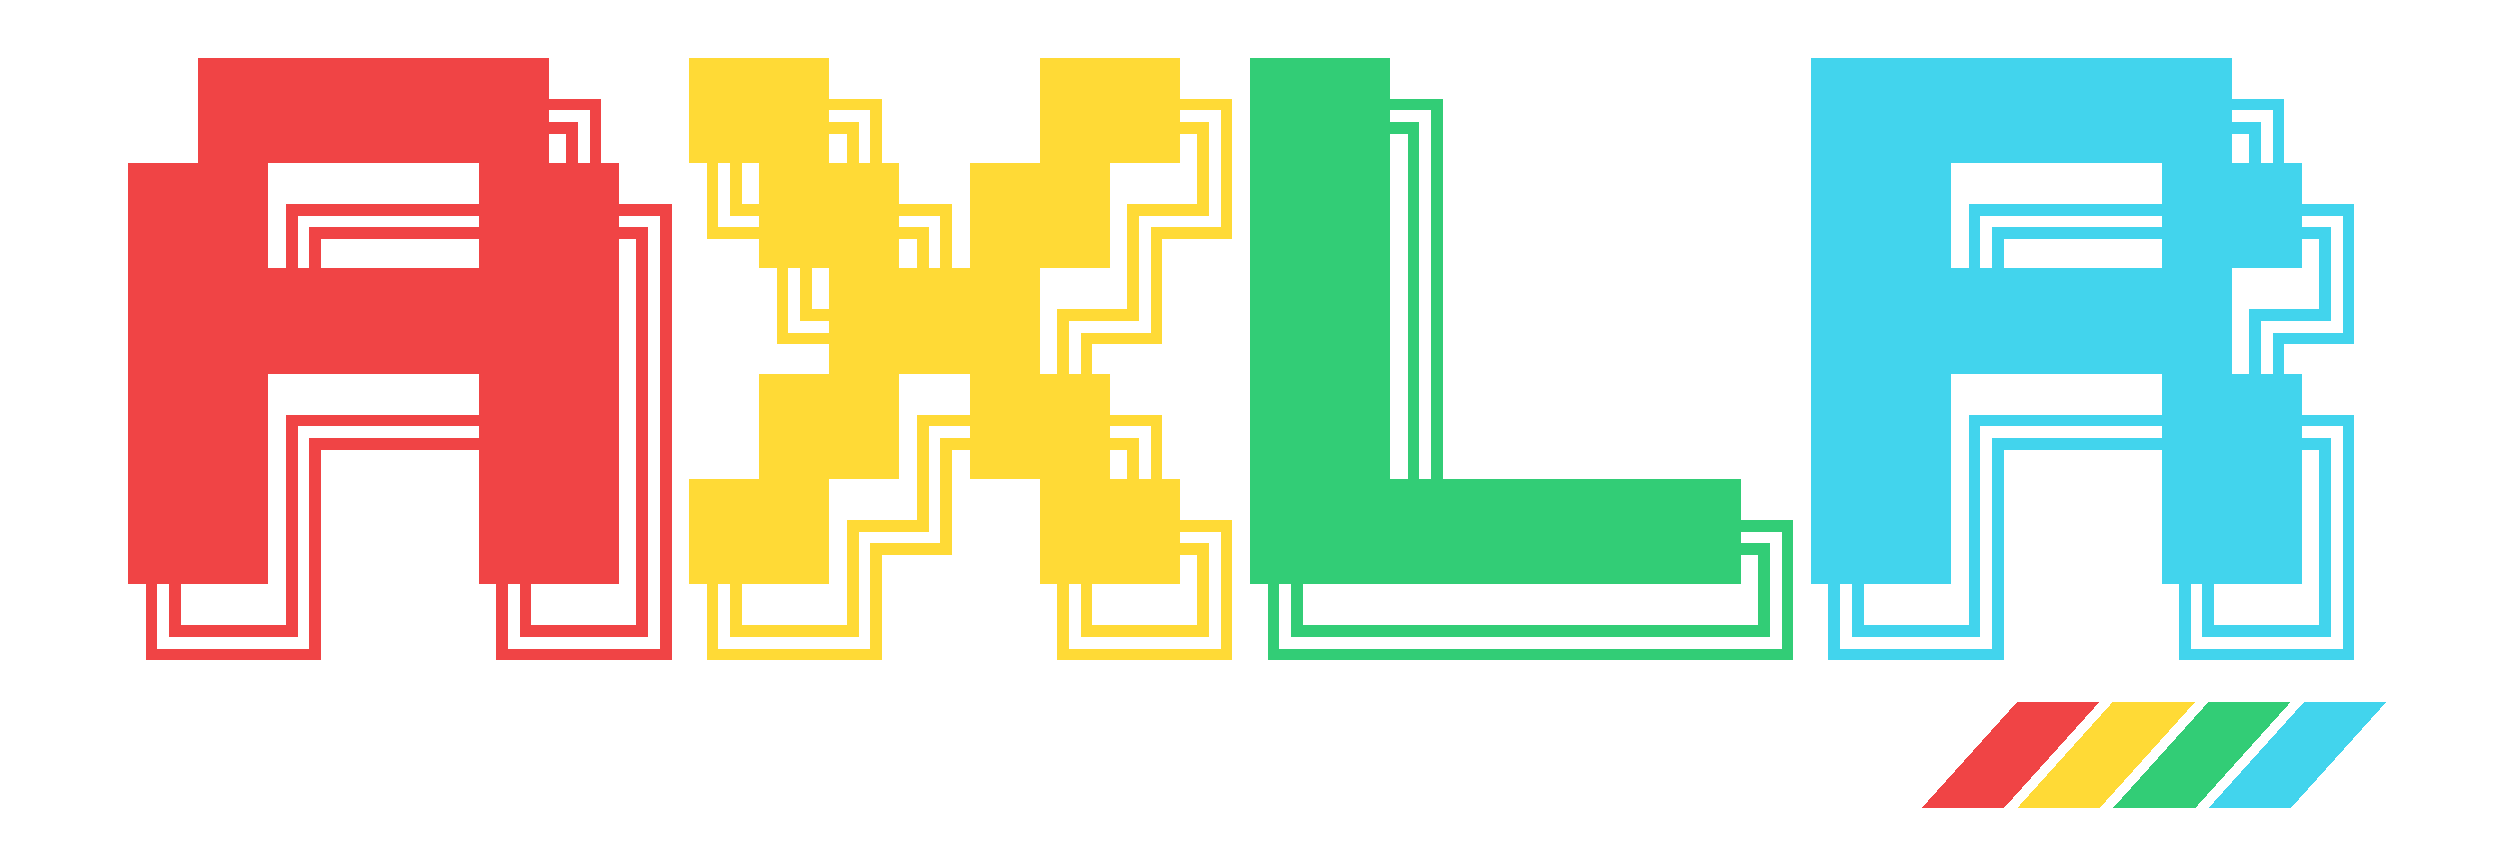
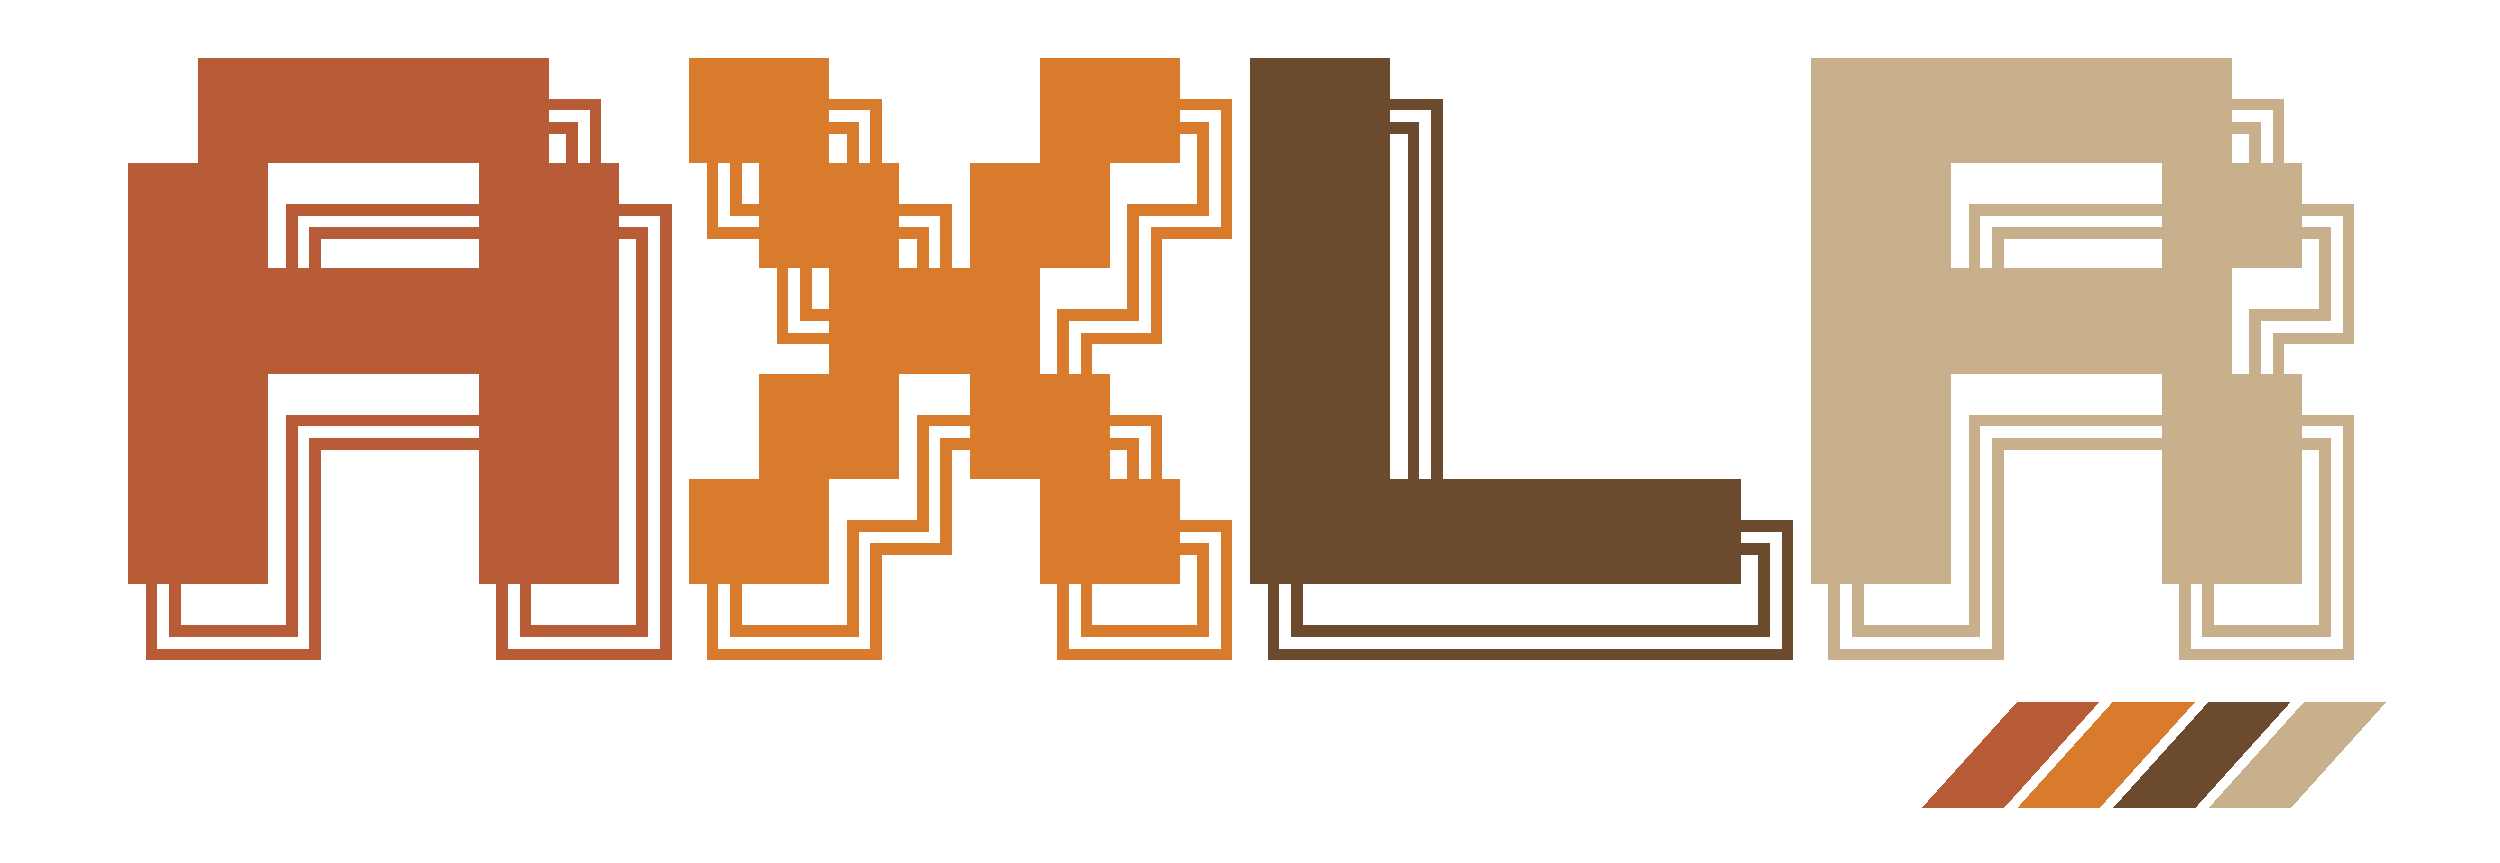
<svg xmlns="http://www.w3.org/2000/svg" width="1600" height="552" viewBox="0 0 1600 552" role="img" aria-labelledby="axlr-title axlr-desc">
  <g shape-rendering="crispEdges">
-     <rect x="126.875" y="37" width="44.875" height="67.4" fill="#f04445" />
-     <rect x="171.75" y="37" width="44.875" height="67.4" fill="#f04445" />
-     <rect x="216.625" y="37" width="44.875" height="67.4" fill="#f04445" />
-     <rect x="261.5" y="37" width="44.875" height="67.4" fill="#f04445" />
-     <rect x="306.375" y="37" width="44.875" height="67.4" fill="#f04445" />
-     <rect x="351.25" y="63.211" width="33.656" height="7.489" fill="#f04445" />
-     <rect x="377.427" y="63.211" width="7.479" height="41.189" fill="#f04445" />
-     <rect x="351.25" y="78.189" width="18.698" height="7.489" fill="#f04445" />
-     <rect x="362.469" y="78.189" width="7.479" height="26.211" fill="#f04445" />
-     <rect x="441" y="37" width="44.875" height="67.4" fill="#ffda36" />
-     <rect x="485.875" y="37" width="44.875" height="67.4" fill="#ffda36" />
-     <rect x="530.75" y="63.211" width="33.656" height="7.489" fill="#ffda36" />
-     <rect x="556.927" y="63.211" width="7.479" height="41.189" fill="#ffda36" />
-     <rect x="530.75" y="78.189" width="18.698" height="7.489" fill="#ffda36" />
-     <rect x="541.969" y="78.189" width="7.479" height="26.211" fill="#ffda36" />
-     <rect x="665.375" y="37" width="44.875" height="67.4" fill="#ffda36" />
-     <rect x="710.25" y="37" width="44.875" height="67.4" fill="#ffda36" />
-     <rect x="755.125" y="63.211" width="33.656" height="7.489" fill="#ffda36" />
-     <rect x="781.302" y="63.211" width="7.479" height="41.189" fill="#ffda36" />
-     <rect x="755.125" y="78.189" width="18.698" height="7.489" fill="#ffda36" />
-     <rect x="766.344" y="78.189" width="7.479" height="26.211" fill="#ffda36" />
-     <rect x="800" y="37" width="44.875" height="67.4" fill="#32cd76" />
-     <rect x="844.875" y="37" width="44.875" height="67.4" fill="#32cd76" />
-     <rect x="889.75" y="63.211" width="33.656" height="7.489" fill="#32cd76" />
-     <rect x="915.927" y="63.211" width="7.479" height="41.189" fill="#32cd76" />
-     <rect x="889.75" y="78.189" width="18.698" height="7.489" fill="#32cd76" />
-     <rect x="900.969" y="78.189" width="7.479" height="26.211" fill="#32cd76" />
-     <rect x="1159" y="37" width="44.875" height="67.4" fill="#42d4ed" />
-     <rect x="1203.875" y="37" width="44.875" height="67.4" fill="#42d4ed" />
-     <rect x="1248.75" y="37" width="44.875" height="67.4" fill="#42d4ed" />
-     <rect x="1293.625" y="37" width="44.875" height="67.4" fill="#42d4ed" />
-     <rect x="1338.5" y="37" width="44.875" height="67.4" fill="#42d4ed" />
-     <rect x="1383.375" y="37" width="44.875" height="67.4" fill="#42d4ed" />
-     <rect x="1428.25" y="63.211" width="33.656" height="7.489" fill="#42d4ed" />
-     <rect x="1454.427" y="63.211" width="7.479" height="41.189" fill="#42d4ed" />
-     <rect x="1428.25" y="78.189" width="18.698" height="7.489" fill="#42d4ed" />
-     <rect x="1439.469" y="78.189" width="7.479" height="26.211" fill="#42d4ed" />
-     <rect x="82" y="104.4" width="44.875" height="67.4" fill="#f04445" />
-     <rect x="126.875" y="104.4" width="44.875" height="67.4" fill="#f04445" />
-     <rect x="182.969" y="130.611" width="33.656" height="7.489" fill="#f04445" />
-     <rect x="182.969" y="130.611" width="7.479" height="41.189" fill="#f04445" />
-     <rect x="197.927" y="145.589" width="18.698" height="7.489" fill="#f04445" />
-     <rect x="197.927" y="145.589" width="7.479" height="26.211" fill="#f04445" />
-     <rect x="216.625" y="130.611" width="44.875" height="7.489" fill="#f04445" />
-     <rect x="216.625" y="145.589" width="44.875" height="7.489" fill="#f04445" />
-     <rect x="261.5" y="130.611" width="44.875" height="7.489" fill="#f04445" />
-     <rect x="261.5" y="145.589" width="44.875" height="7.489" fill="#f04445" />
-     <rect x="306.375" y="104.4" width="44.875" height="67.4" fill="#f04445" />
-     <rect x="351.25" y="104.4" width="44.875" height="67.4" fill="#f04445" />
-     <rect x="396.125" y="130.611" width="33.656" height="7.489" fill="#f04445" />
-     <rect x="422.302" y="130.611" width="7.479" height="41.189" fill="#f04445" />
-     <rect x="396.125" y="145.589" width="18.698" height="7.489" fill="#f04445" />
-     <rect x="407.344" y="145.589" width="7.479" height="26.211" fill="#f04445" />
-     <rect x="452.219" y="104.4" width="7.479" height="48.678" fill="#ffda36" />
-     <rect x="452.219" y="145.589" width="33.656" height="7.489" fill="#ffda36" />
-     <rect x="467.177" y="104.4" width="7.479" height="33.7" fill="#ffda36" />
-     <rect x="467.177" y="130.611" width="18.698" height="7.489" fill="#ffda36" />
-     <rect x="485.875" y="104.4" width="44.875" height="67.4" fill="#ffda36" />
-     <rect x="530.75" y="104.4" width="44.875" height="67.4" fill="#ffda36" />
-     <rect x="575.625" y="130.611" width="33.656" height="7.489" fill="#ffda36" />
-     <rect x="601.802" y="130.611" width="7.479" height="41.189" fill="#ffda36" />
-     <rect x="575.625" y="145.589" width="18.698" height="7.489" fill="#ffda36" />
-     <rect x="586.844" y="145.589" width="7.479" height="26.211" fill="#ffda36" />
-     <rect x="620.5" y="104.4" width="44.875" height="67.4" fill="#ffda36" />
-     <rect x="665.375" y="104.4" width="44.875" height="67.4" fill="#ffda36" />
-     <rect x="721.469" y="130.611" width="33.656" height="7.489" fill="#ffda36" />
-     <rect x="721.469" y="130.611" width="7.479" height="41.189" fill="#ffda36" />
-     <rect x="736.427" y="145.589" width="18.698" height="7.489" fill="#ffda36" />
-     <rect x="736.427" y="145.589" width="7.479" height="26.211" fill="#ffda36" />
-     <rect x="781.302" y="104.4" width="7.479" height="48.678" fill="#ffda36" />
-     <rect x="755.125" y="145.589" width="33.656" height="7.489" fill="#ffda36" />
-     <rect x="766.344" y="104.4" width="7.479" height="33.7" fill="#ffda36" />
-     <rect x="755.125" y="130.611" width="18.698" height="7.489" fill="#ffda36" />
-     <rect x="800" y="104.4" width="44.875" height="67.4" fill="#32cd76" />
-     <rect x="844.875" y="104.4" width="44.875" height="67.4" fill="#32cd76" />
-     <rect x="900.969" y="104.4" width="7.479" height="67.4" fill="#32cd76" />
-     <rect x="915.927" y="104.4" width="7.479" height="67.4" fill="#32cd76" />
-     <rect x="1159" y="104.4" width="44.875" height="67.4" fill="#42d4ed" />
-     <rect x="1203.875" y="104.4" width="44.875" height="67.4" fill="#42d4ed" />
-     <rect x="1259.969" y="130.611" width="33.656" height="7.489" fill="#42d4ed" />
-     <rect x="1259.969" y="130.611" width="7.479" height="41.189" fill="#42d4ed" />
-     <rect x="1274.927" y="145.589" width="18.698" height="7.489" fill="#42d4ed" />
-     <rect x="1274.927" y="145.589" width="7.479" height="26.211" fill="#42d4ed" />
-     <rect x="1293.625" y="130.611" width="44.875" height="7.489" fill="#42d4ed" />
-     <rect x="1293.625" y="145.589" width="44.875" height="7.489" fill="#42d4ed" />
-     <rect x="1338.5" y="130.611" width="44.875" height="7.489" fill="#42d4ed" />
-     <rect x="1338.5" y="145.589" width="44.875" height="7.489" fill="#42d4ed" />
-     <rect x="1383.375" y="104.4" width="44.875" height="67.4" fill="#42d4ed" />
-     <rect x="1428.25" y="104.4" width="44.875" height="67.4" fill="#42d4ed" />
-     <rect x="1473.125" y="130.611" width="33.656" height="7.489" fill="#42d4ed" />
-     <rect x="1499.302" y="130.611" width="7.479" height="41.189" fill="#42d4ed" />
-     <rect x="1473.125" y="145.589" width="18.698" height="7.489" fill="#42d4ed" />
-     <rect x="1484.344" y="145.589" width="7.479" height="26.211" fill="#42d4ed" />
-     <rect x="82" y="171.8" width="44.875" height="67.4" fill="#f04445" />
-     <rect x="126.875" y="171.8" width="44.875" height="67.4" fill="#f04445" />
-     <rect x="171.75" y="171.8" width="44.875" height="67.4" fill="#f04445" />
-     <rect x="216.625" y="171.8" width="44.875" height="67.4" fill="#f04445" />
-     <rect x="261.5" y="171.8" width="44.875" height="67.4" fill="#f04445" />
-     <rect x="306.375" y="171.8" width="44.875" height="67.4" fill="#f04445" />
-     <rect x="351.25" y="171.8" width="44.875" height="67.4" fill="#f04445" />
-     <rect x="407.344" y="171.8" width="7.479" height="67.4" fill="#f04445" />
-     <rect x="422.302" y="171.8" width="7.479" height="67.4" fill="#f04445" />
-     <rect x="497.094" y="171.8" width="7.479" height="48.678" fill="#ffda36" />
-     <rect x="497.094" y="212.989" width="33.656" height="7.489" fill="#ffda36" />
-     <rect x="512.052" y="171.8" width="7.479" height="33.7" fill="#ffda36" />
-     <rect x="512.052" y="198.011" width="18.698" height="7.489" fill="#ffda36" />
-     <rect x="530.75" y="171.8" width="44.875" height="67.4" fill="#ffda36" />
-     <rect x="575.625" y="171.8" width="44.875" height="67.4" fill="#ffda36" />
-     <rect x="620.5" y="171.8" width="44.875" height="67.4" fill="#ffda36" />
-     <rect x="676.594" y="198.011" width="33.656" height="7.489" fill="#ffda36" />
-     <rect x="676.594" y="198.011" width="7.479" height="41.189" fill="#ffda36" />
-     <rect x="691.552" y="212.989" width="18.698" height="7.489" fill="#ffda36" />
-     <rect x="691.552" y="212.989" width="7.479" height="26.211" fill="#ffda36" />
-     <rect x="736.427" y="171.8" width="7.479" height="48.678" fill="#ffda36" />
-     <rect x="710.25" y="212.989" width="33.656" height="7.489" fill="#ffda36" />
-     <rect x="721.469" y="171.8" width="7.479" height="33.7" fill="#ffda36" />
-     <rect x="710.25" y="198.011" width="18.698" height="7.489" fill="#ffda36" />
-     <rect x="800" y="171.8" width="44.875" height="67.4" fill="#32cd76" />
-     <rect x="844.875" y="171.8" width="44.875" height="67.4" fill="#32cd76" />
-     <rect x="900.969" y="171.8" width="7.479" height="67.4" fill="#32cd76" />
-     <rect x="915.927" y="171.8" width="7.479" height="67.4" fill="#32cd76" />
-     <rect x="1159" y="171.8" width="44.875" height="67.4" fill="#42d4ed" />
-     <rect x="1203.875" y="171.8" width="44.875" height="67.4" fill="#42d4ed" />
-     <rect x="1248.75" y="171.8" width="44.875" height="67.4" fill="#42d4ed" />
-     <rect x="1293.625" y="171.8" width="44.875" height="67.4" fill="#42d4ed" />
-     <rect x="1338.5" y="171.8" width="44.875" height="67.4" fill="#42d4ed" />
-     <rect x="1383.375" y="171.8" width="44.875" height="67.4" fill="#42d4ed" />
-     <rect x="1439.469" y="198.011" width="33.656" height="7.489" fill="#42d4ed" />
-     <rect x="1439.469" y="198.011" width="7.479" height="41.189" fill="#42d4ed" />
-     <rect x="1454.427" y="212.989" width="18.698" height="7.489" fill="#42d4ed" />
-     <rect x="1454.427" y="212.989" width="7.479" height="26.211" fill="#42d4ed" />
-     <rect x="1499.302" y="171.8" width="7.479" height="48.678" fill="#42d4ed" />
-     <rect x="1473.125" y="212.989" width="33.656" height="7.489" fill="#42d4ed" />
-     <rect x="1484.344" y="171.8" width="7.479" height="33.7" fill="#42d4ed" />
-     <rect x="1473.125" y="198.011" width="18.698" height="7.489" fill="#42d4ed" />
-     <rect x="82" y="239.2" width="44.875" height="67.4" fill="#f04445" />
-     <rect x="126.875" y="239.2" width="44.875" height="67.4" fill="#f04445" />
-     <rect x="182.969" y="265.411" width="33.656" height="7.489" fill="#f04445" />
-     <rect x="182.969" y="265.411" width="7.479" height="41.189" fill="#f04445" />
-     <rect x="197.927" y="280.389" width="18.698" height="7.489" fill="#f04445" />
-     <rect x="197.927" y="280.389" width="7.479" height="26.211" fill="#f04445" />
-     <rect x="216.625" y="265.411" width="44.875" height="7.489" fill="#f04445" />
-     <rect x="216.625" y="280.389" width="44.875" height="7.489" fill="#f04445" />
-     <rect x="261.5" y="265.411" width="44.875" height="7.489" fill="#f04445" />
-     <rect x="261.5" y="280.389" width="44.875" height="7.489" fill="#f04445" />
-     <rect x="306.375" y="239.2" width="44.875" height="67.4" fill="#f04445" />
-     <rect x="351.25" y="239.2" width="44.875" height="67.4" fill="#f04445" />
-     <rect x="407.344" y="239.2" width="7.479" height="67.4" fill="#f04445" />
-     <rect x="422.302" y="239.2" width="7.479" height="67.4" fill="#f04445" />
-     <rect x="485.875" y="239.2" width="44.875" height="67.4" fill="#ffda36" />
-     <rect x="530.75" y="239.2" width="44.875" height="67.4" fill="#ffda36" />
-     <rect x="586.844" y="265.411" width="33.656" height="7.489" fill="#ffda36" />
-     <rect x="586.844" y="265.411" width="7.479" height="41.189" fill="#ffda36" />
-     <rect x="601.802" y="280.389" width="18.698" height="7.489" fill="#ffda36" />
-     <rect x="601.802" y="280.389" width="7.479" height="26.211" fill="#ffda36" />
-     <rect x="620.5" y="239.2" width="44.875" height="67.4" fill="#ffda36" />
-     <rect x="665.375" y="239.2" width="44.875" height="67.4" fill="#ffda36" />
-     <rect x="710.25" y="265.411" width="33.656" height="7.489" fill="#ffda36" />
-     <rect x="736.427" y="265.411" width="7.479" height="41.189" fill="#ffda36" />
-     <rect x="710.25" y="280.389" width="18.698" height="7.489" fill="#ffda36" />
-     <rect x="721.469" y="280.389" width="7.479" height="26.211" fill="#ffda36" />
-     <rect x="800" y="239.2" width="44.875" height="67.4" fill="#32cd76" />
-     <rect x="844.875" y="239.2" width="44.875" height="67.4" fill="#32cd76" />
-     <rect x="900.969" y="239.2" width="7.479" height="67.4" fill="#32cd76" />
-     <rect x="915.927" y="239.2" width="7.479" height="67.4" fill="#32cd76" />
-     <rect x="1159" y="239.2" width="44.875" height="67.4" fill="#42d4ed" />
-     <rect x="1203.875" y="239.2" width="44.875" height="67.4" fill="#42d4ed" />
-     <rect x="1259.969" y="265.411" width="33.656" height="7.489" fill="#42d4ed" />
-     <rect x="1259.969" y="265.411" width="7.479" height="41.189" fill="#42d4ed" />
-     <rect x="1274.927" y="280.389" width="18.698" height="7.489" fill="#42d4ed" />
-     <rect x="1274.927" y="280.389" width="7.479" height="26.211" fill="#42d4ed" />
-     <rect x="1293.625" y="265.411" width="44.875" height="7.489" fill="#42d4ed" />
-     <rect x="1293.625" y="280.389" width="44.875" height="7.489" fill="#42d4ed" />
-     <rect x="1338.5" y="265.411" width="44.875" height="7.489" fill="#42d4ed" />
-     <rect x="1338.5" y="280.389" width="44.875" height="7.489" fill="#42d4ed" />
-     <rect x="1383.375" y="239.2" width="44.875" height="67.4" fill="#42d4ed" />
-     <rect x="1428.25" y="239.2" width="44.875" height="67.4" fill="#42d4ed" />
-     <rect x="1473.125" y="265.411" width="33.656" height="7.489" fill="#42d4ed" />
-     <rect x="1499.302" y="265.411" width="7.479" height="41.189" fill="#42d4ed" />
-     <rect x="1473.125" y="280.389" width="18.698" height="7.489" fill="#42d4ed" />
-     <rect x="1484.344" y="280.389" width="7.479" height="26.211" fill="#42d4ed" />
-     <rect x="82" y="306.6" width="44.875" height="67.4" fill="#f04445" />
-     <rect x="126.875" y="306.6" width="44.875" height="67.4" fill="#f04445" />
-     <rect x="182.969" y="306.6" width="7.479" height="67.4" fill="#f04445" />
-     <rect x="197.927" y="306.6" width="7.479" height="67.4" fill="#f04445" />
-     <rect x="306.375" y="306.6" width="44.875" height="67.4" fill="#f04445" />
-     <rect x="351.25" y="306.6" width="44.875" height="67.4" fill="#f04445" />
-     <rect x="407.344" y="306.6" width="7.479" height="67.4" fill="#f04445" />
-     <rect x="422.302" y="306.6" width="7.479" height="67.4" fill="#f04445" />
-     <rect x="441" y="306.6" width="44.875" height="67.4" fill="#ffda36" />
-     <rect x="485.875" y="306.6" width="44.875" height="67.4" fill="#ffda36" />
-     <rect x="541.969" y="332.811" width="33.656" height="7.489" fill="#ffda36" />
-     <rect x="541.969" y="332.811" width="7.479" height="41.189" fill="#ffda36" />
-     <rect x="556.927" y="347.789" width="18.698" height="7.489" fill="#ffda36" />
-     <rect x="556.927" y="347.789" width="7.479" height="26.211" fill="#ffda36" />
-     <rect x="601.802" y="306.6" width="7.479" height="48.678" fill="#ffda36" />
-     <rect x="575.625" y="347.789" width="33.656" height="7.489" fill="#ffda36" />
-     <rect x="586.844" y="306.6" width="7.479" height="33.7" fill="#ffda36" />
-     <rect x="575.625" y="332.811" width="18.698" height="7.489" fill="#ffda36" />
-     <rect x="665.375" y="306.6" width="44.875" height="67.4" fill="#ffda36" />
-     <rect x="710.25" y="306.6" width="44.875" height="67.4" fill="#ffda36" />
-     <rect x="755.125" y="332.811" width="33.656" height="7.489" fill="#ffda36" />
-     <rect x="781.302" y="332.811" width="7.479" height="41.189" fill="#ffda36" />
-     <rect x="755.125" y="347.789" width="18.698" height="7.489" fill="#ffda36" />
-     <rect x="766.344" y="347.789" width="7.479" height="26.211" fill="#ffda36" />
-     <rect x="800" y="306.6" width="44.875" height="67.4" fill="#32cd76" />
-     <rect x="844.875" y="306.6" width="44.875" height="67.4" fill="#32cd76" />
-     <rect x="889.75" y="306.6" width="44.875" height="67.4" fill="#32cd76" />
-     <rect x="934.625" y="306.6" width="44.875" height="67.4" fill="#32cd76" />
-     <rect x="979.5" y="306.6" width="44.875" height="67.4" fill="#32cd76" />
-     <rect x="1024.375" y="306.6" width="44.875" height="67.4" fill="#32cd76" />
-     <rect x="1069.25" y="306.6" width="44.875" height="67.4" fill="#32cd76" />
-     <rect x="1114.125" y="332.811" width="33.656" height="7.489" fill="#32cd76" />
-     <rect x="1140.302" y="332.811" width="7.479" height="41.189" fill="#32cd76" />
-     <rect x="1114.125" y="347.789" width="18.698" height="7.489" fill="#32cd76" />
-     <rect x="1125.344" y="347.789" width="7.479" height="26.211" fill="#32cd76" />
-     <rect x="1159" y="306.6" width="44.875" height="67.4" fill="#42d4ed" />
-     <rect x="1203.875" y="306.6" width="44.875" height="67.4" fill="#42d4ed" />
-     <rect x="1259.969" y="306.6" width="7.479" height="67.4" fill="#42d4ed" />
-     <rect x="1274.927" y="306.6" width="7.479" height="67.4" fill="#42d4ed" />
-     <rect x="1383.375" y="306.6" width="44.875" height="67.4" fill="#42d4ed" />
-     <rect x="1428.25" y="306.6" width="44.875" height="67.4" fill="#42d4ed" />
-     <rect x="1484.344" y="306.6" width="7.479" height="67.4" fill="#42d4ed" />
-     <rect x="1499.302" y="306.6" width="7.479" height="67.4" fill="#42d4ed" />
-     <rect x="93.219" y="374" width="7.479" height="48.678" fill="#f04445" />
-     <rect x="93.219" y="415.189" width="33.656" height="7.489" fill="#f04445" />
-     <rect x="108.177" y="374" width="7.479" height="33.7" fill="#f04445" />
-     <rect x="108.177" y="400.211" width="18.698" height="7.489" fill="#f04445" />
-     <rect x="126.875" y="400.211" width="44.875" height="7.489" fill="#f04445" />
-     <rect x="126.875" y="415.189" width="44.875" height="7.489" fill="#f04445" />
-     <rect x="197.927" y="374" width="7.479" height="48.678" fill="#f04445" />
-     <rect x="171.75" y="415.189" width="33.656" height="7.489" fill="#f04445" />
-     <rect x="182.969" y="374" width="7.479" height="33.7" fill="#f04445" />
-     <rect x="171.75" y="400.211" width="18.698" height="7.489" fill="#f04445" />
-     <rect x="317.594" y="374" width="7.479" height="48.678" fill="#f04445" />
-     <rect x="317.594" y="415.189" width="33.656" height="7.489" fill="#f04445" />
-     <rect x="332.552" y="374" width="7.479" height="33.7" fill="#f04445" />
-     <rect x="332.552" y="400.211" width="18.698" height="7.489" fill="#f04445" />
-     <rect x="351.25" y="400.211" width="44.875" height="7.489" fill="#f04445" />
-     <rect x="351.25" y="415.189" width="44.875" height="7.489" fill="#f04445" />
-     <rect x="422.302" y="374" width="7.479" height="48.678" fill="#f04445" />
-     <rect x="396.125" y="415.189" width="33.656" height="7.489" fill="#f04445" />
-     <rect x="407.344" y="374" width="7.479" height="33.7" fill="#f04445" />
-     <rect x="396.125" y="400.211" width="18.698" height="7.489" fill="#f04445" />
-     <rect x="452.219" y="374" width="7.479" height="48.678" fill="#ffda36" />
-     <rect x="452.219" y="415.189" width="33.656" height="7.489" fill="#ffda36" />
-     <rect x="467.177" y="374" width="7.479" height="33.7" fill="#ffda36" />
-     <rect x="467.177" y="400.211" width="18.698" height="7.489" fill="#ffda36" />
-     <rect x="485.875" y="400.211" width="44.875" height="7.489" fill="#ffda36" />
-     <rect x="485.875" y="415.189" width="44.875" height="7.489" fill="#ffda36" />
-     <rect x="556.927" y="374" width="7.479" height="48.678" fill="#ffda36" />
-     <rect x="530.75" y="415.189" width="33.656" height="7.489" fill="#ffda36" />
-     <rect x="541.969" y="374" width="7.479" height="33.7" fill="#ffda36" />
-     <rect x="530.75" y="400.211" width="18.698" height="7.489" fill="#ffda36" />
-     <rect x="676.594" y="374" width="7.479" height="48.678" fill="#ffda36" />
-     <rect x="676.594" y="415.189" width="33.656" height="7.489" fill="#ffda36" />
-     <rect x="691.552" y="374" width="7.479" height="33.7" fill="#ffda36" />
-     <rect x="691.552" y="400.211" width="18.698" height="7.489" fill="#ffda36" />
-     <rect x="710.25" y="400.211" width="44.875" height="7.489" fill="#ffda36" />
-     <rect x="710.25" y="415.189" width="44.875" height="7.489" fill="#ffda36" />
-     <rect x="781.302" y="374" width="7.479" height="48.678" fill="#ffda36" />
-     <rect x="755.125" y="415.189" width="33.656" height="7.489" fill="#ffda36" />
-     <rect x="766.344" y="374" width="7.479" height="33.7" fill="#ffda36" />
-     <rect x="755.125" y="400.211" width="18.698" height="7.489" fill="#ffda36" />
-     <rect x="811.219" y="374" width="7.479" height="48.678" fill="#32cd76" />
-     <rect x="811.219" y="415.189" width="33.656" height="7.489" fill="#32cd76" />
-     <rect x="826.177" y="374" width="7.479" height="33.7" fill="#32cd76" />
-     <rect x="826.177" y="400.211" width="18.698" height="7.489" fill="#32cd76" />
-     <rect x="844.875" y="400.211" width="44.875" height="7.489" fill="#32cd76" />
-     <rect x="844.875" y="415.189" width="44.875" height="7.489" fill="#32cd76" />
-     <rect x="889.75" y="400.211" width="44.875" height="7.489" fill="#32cd76" />
-     <rect x="889.75" y="415.189" width="44.875" height="7.489" fill="#32cd76" />
-     <rect x="934.625" y="400.211" width="44.875" height="7.489" fill="#32cd76" />
-     <rect x="934.625" y="415.189" width="44.875" height="7.489" fill="#32cd76" />
-     <rect x="979.5" y="400.211" width="44.875" height="7.489" fill="#32cd76" />
-     <rect x="979.5" y="415.189" width="44.875" height="7.489" fill="#32cd76" />
-     <rect x="1024.375" y="400.211" width="44.875" height="7.489" fill="#32cd76" />
-     <rect x="1024.375" y="415.189" width="44.875" height="7.489" fill="#32cd76" />
-     <rect x="1069.25" y="400.211" width="44.875" height="7.489" fill="#32cd76" />
-     <rect x="1069.25" y="415.189" width="44.875" height="7.489" fill="#32cd76" />
-     <rect x="1140.302" y="374" width="7.479" height="48.678" fill="#32cd76" />
-     <rect x="1114.125" y="415.189" width="33.656" height="7.489" fill="#32cd76" />
-     <rect x="1125.344" y="374" width="7.479" height="33.7" fill="#32cd76" />
-     <rect x="1114.125" y="400.211" width="18.698" height="7.489" fill="#32cd76" />
-     <rect x="1170.219" y="374" width="7.479" height="48.678" fill="#42d4ed" />
-     <rect x="1170.219" y="415.189" width="33.656" height="7.489" fill="#42d4ed" />
-     <rect x="1185.177" y="374" width="7.479" height="33.7" fill="#42d4ed" />
-     <rect x="1185.177" y="400.211" width="18.698" height="7.489" fill="#42d4ed" />
-     <rect x="1203.875" y="400.211" width="44.875" height="7.489" fill="#42d4ed" />
-     <rect x="1203.875" y="415.189" width="44.875" height="7.489" fill="#42d4ed" />
-     <rect x="1274.927" y="374" width="7.479" height="48.678" fill="#42d4ed" />
-     <rect x="1248.75" y="415.189" width="33.656" height="7.489" fill="#42d4ed" />
-     <rect x="1259.969" y="374" width="7.479" height="33.7" fill="#42d4ed" />
-     <rect x="1248.75" y="400.211" width="18.698" height="7.489" fill="#42d4ed" />
-     <rect x="1394.594" y="374" width="7.479" height="48.678" fill="#42d4ed" />
-     <rect x="1394.594" y="415.189" width="33.656" height="7.489" fill="#42d4ed" />
-     <rect x="1409.552" y="374" width="7.479" height="33.7" fill="#42d4ed" />
-     <rect x="1409.552" y="400.211" width="18.698" height="7.489" fill="#42d4ed" />
-     <rect x="1428.25" y="400.211" width="44.875" height="7.489" fill="#42d4ed" />
-     <rect x="1428.25" y="415.189" width="44.875" height="7.489" fill="#42d4ed" />
-     <rect x="1499.302" y="374" width="7.479" height="48.678" fill="#42d4ed" />
-     <rect x="1473.125" y="415.189" width="33.656" height="7.489" fill="#42d4ed" />
-     <rect x="1484.344" y="374" width="7.479" height="33.7" fill="#42d4ed" />
-     <rect x="1473.125" y="400.211" width="18.698" height="7.489" fill="#42d4ed" />
-     <polygon points="1230,517 1291.2,449 1343.9,449 1282.7,517" fill="#f04445" />
-     <polygon points="1291.2,517 1352.4,449 1405.1,449 1343.9,517" fill="#ffda36" />
-     <polygon points="1352.4,517 1413.6,449 1466.3,449 1405.1,517" fill="#32cd76" />
-     <polygon points="1413.6,517 1474.8,449 1527.5,449 1466.3,517" fill="#42d4ed" />
+     <rect x="126.875" y="37" width="44.875" height="67.4" fill="#B85C38" />
+     <rect x="171.75" y="37" width="44.875" height="67.4" fill="#B85C38" />
+     <rect x="216.625" y="37" width="44.875" height="67.4" fill="#B85C38" />
+     <rect x="261.5" y="37" width="44.875" height="67.4" fill="#B85C38" />
+     <rect x="306.375" y="37" width="44.875" height="67.4" fill="#B85C38" />
+     <rect x="351.25" y="63.211" width="33.656" height="7.489" fill="#B85C38" />
+     <rect x="377.427" y="63.211" width="7.479" height="41.189" fill="#B85C38" />
+     <rect x="351.25" y="78.189" width="18.698" height="7.489" fill="#B85C38" />
+     <rect x="362.469" y="78.189" width="7.479" height="26.211" fill="#B85C38" />
+     <rect x="441" y="37" width="44.875" height="67.4" fill="#D97B2D" />
+     <rect x="485.875" y="37" width="44.875" height="67.4" fill="#D97B2D" />
+     <rect x="530.75" y="63.211" width="33.656" height="7.489" fill="#D97B2D" />
+     <rect x="556.927" y="63.211" width="7.479" height="41.189" fill="#D97B2D" />
+     <rect x="530.75" y="78.189" width="18.698" height="7.489" fill="#D97B2D" />
+     <rect x="541.969" y="78.189" width="7.479" height="26.211" fill="#D97B2D" />
+     <rect x="665.375" y="37" width="44.875" height="67.4" fill="#D97B2D" />
+     <rect x="710.25" y="37" width="44.875" height="67.4" fill="#D97B2D" />
+     <rect x="755.125" y="63.211" width="33.656" height="7.489" fill="#D97B2D" />
+     <rect x="781.302" y="63.211" width="7.479" height="41.189" fill="#D97B2D" />
+     <rect x="755.125" y="78.189" width="18.698" height="7.489" fill="#D97B2D" />
+     <rect x="766.344" y="78.189" width="7.479" height="26.211" fill="#D97B2D" />
+     <rect x="800" y="37" width="44.875" height="67.4" fill="#6B4A2E" />
+     <rect x="844.875" y="37" width="44.875" height="67.4" fill="#6B4A2E" />
+     <rect x="889.75" y="63.211" width="33.656" height="7.489" fill="#6B4A2E" />
+     <rect x="915.927" y="63.211" width="7.479" height="41.189" fill="#6B4A2E" />
+     <rect x="889.75" y="78.189" width="18.698" height="7.489" fill="#6B4A2E" />
+     <rect x="900.969" y="78.189" width="7.479" height="26.211" fill="#6B4A2E" />
+     <rect x="1159" y="37" width="44.875" height="67.4" fill="#C9B08C" />
+     <rect x="1203.875" y="37" width="44.875" height="67.4" fill="#C9B08C" />
+     <rect x="1248.75" y="37" width="44.875" height="67.4" fill="#C9B08C" />
+     <rect x="1293.625" y="37" width="44.875" height="67.4" fill="#C9B08C" />
+     <rect x="1338.5" y="37" width="44.875" height="67.4" fill="#C9B08C" />
+     <rect x="1383.375" y="37" width="44.875" height="67.4" fill="#C9B08C" />
+     <rect x="1428.25" y="63.211" width="33.656" height="7.489" fill="#C9B08C" />
+     <rect x="1454.427" y="63.211" width="7.479" height="41.189" fill="#C9B08C" />
+     <rect x="1428.25" y="78.189" width="18.698" height="7.489" fill="#C9B08C" />
+     <rect x="1439.469" y="78.189" width="7.479" height="26.211" fill="#C9B08C" />
+     <rect x="82" y="104.4" width="44.875" height="67.4" fill="#B85C38" />
+     <rect x="126.875" y="104.4" width="44.875" height="67.4" fill="#B85C38" />
+     <rect x="182.969" y="130.611" width="33.656" height="7.489" fill="#B85C38" />
+     <rect x="182.969" y="130.611" width="7.479" height="41.189" fill="#B85C38" />
+     <rect x="197.927" y="145.589" width="18.698" height="7.489" fill="#B85C38" />
+     <rect x="197.927" y="145.589" width="7.479" height="26.211" fill="#B85C38" />
+     <rect x="216.625" y="130.611" width="44.875" height="7.489" fill="#B85C38" />
+     <rect x="216.625" y="145.589" width="44.875" height="7.489" fill="#B85C38" />
+     <rect x="261.5" y="130.611" width="44.875" height="7.489" fill="#B85C38" />
+     <rect x="261.5" y="145.589" width="44.875" height="7.489" fill="#B85C38" />
+     <rect x="306.375" y="104.4" width="44.875" height="67.4" fill="#B85C38" />
+     <rect x="351.25" y="104.4" width="44.875" height="67.4" fill="#B85C38" />
+     <rect x="396.125" y="130.611" width="33.656" height="7.489" fill="#B85C38" />
+     <rect x="422.302" y="130.611" width="7.479" height="41.189" fill="#B85C38" />
+     <rect x="396.125" y="145.589" width="18.698" height="7.489" fill="#B85C38" />
+     <rect x="407.344" y="145.589" width="7.479" height="26.211" fill="#B85C38" />
+     <rect x="452.219" y="104.4" width="7.479" height="48.678" fill="#D97B2D" />
+     <rect x="452.219" y="145.589" width="33.656" height="7.489" fill="#D97B2D" />
+     <rect x="467.177" y="104.4" width="7.479" height="33.7" fill="#D97B2D" />
+     <rect x="467.177" y="130.611" width="18.698" height="7.489" fill="#D97B2D" />
+     <rect x="485.875" y="104.4" width="44.875" height="67.4" fill="#D97B2D" />
+     <rect x="530.75" y="104.4" width="44.875" height="67.4" fill="#D97B2D" />
+     <rect x="575.625" y="130.611" width="33.656" height="7.489" fill="#D97B2D" />
+     <rect x="601.802" y="130.611" width="7.479" height="41.189" fill="#D97B2D" />
+     <rect x="575.625" y="145.589" width="18.698" height="7.489" fill="#D97B2D" />
+     <rect x="586.844" y="145.589" width="7.479" height="26.211" fill="#D97B2D" />
+     <rect x="620.5" y="104.4" width="44.875" height="67.4" fill="#D97B2D" />
+     <rect x="665.375" y="104.4" width="44.875" height="67.4" fill="#D97B2D" />
+     <rect x="721.469" y="130.611" width="33.656" height="7.489" fill="#D97B2D" />
+     <rect x="721.469" y="130.611" width="7.479" height="41.189" fill="#D97B2D" />
+     <rect x="736.427" y="145.589" width="18.698" height="7.489" fill="#D97B2D" />
+     <rect x="736.427" y="145.589" width="7.479" height="26.211" fill="#D97B2D" />
+     <rect x="781.302" y="104.4" width="7.479" height="48.678" fill="#D97B2D" />
+     <rect x="755.125" y="145.589" width="33.656" height="7.489" fill="#D97B2D" />
+     <rect x="766.344" y="104.4" width="7.479" height="33.7" fill="#D97B2D" />
+     <rect x="755.125" y="130.611" width="18.698" height="7.489" fill="#D97B2D" />
+     <rect x="800" y="104.4" width="44.875" height="67.4" fill="#6B4A2E" />
+     <rect x="844.875" y="104.4" width="44.875" height="67.4" fill="#6B4A2E" />
+     <rect x="900.969" y="104.4" width="7.479" height="67.4" fill="#6B4A2E" />
+     <rect x="915.927" y="104.4" width="7.479" height="67.4" fill="#6B4A2E" />
+     <rect x="1159" y="104.4" width="44.875" height="67.4" fill="#C9B08C" />
+     <rect x="1203.875" y="104.4" width="44.875" height="67.4" fill="#C9B08C" />
+     <rect x="1259.969" y="130.611" width="33.656" height="7.489" fill="#C9B08C" />
+     <rect x="1259.969" y="130.611" width="7.479" height="41.189" fill="#C9B08C" />
+     <rect x="1274.927" y="145.589" width="18.698" height="7.489" fill="#C9B08C" />
+     <rect x="1274.927" y="145.589" width="7.479" height="26.211" fill="#C9B08C" />
+     <rect x="1293.625" y="130.611" width="44.875" height="7.489" fill="#C9B08C" />
+     <rect x="1293.625" y="145.589" width="44.875" height="7.489" fill="#C9B08C" />
+     <rect x="1338.5" y="130.611" width="44.875" height="7.489" fill="#C9B08C" />
+     <rect x="1338.5" y="145.589" width="44.875" height="7.489" fill="#C9B08C" />
+     <rect x="1383.375" y="104.4" width="44.875" height="67.4" fill="#C9B08C" />
+     <rect x="1428.25" y="104.4" width="44.875" height="67.4" fill="#C9B08C" />
+     <rect x="1473.125" y="130.611" width="33.656" height="7.489" fill="#C9B08C" />
+     <rect x="1499.302" y="130.611" width="7.479" height="41.189" fill="#C9B08C" />
+     <rect x="1473.125" y="145.589" width="18.698" height="7.489" fill="#C9B08C" />
+     <rect x="1484.344" y="145.589" width="7.479" height="26.211" fill="#C9B08C" />
+     <rect x="82" y="171.8" width="44.875" height="67.4" fill="#B85C38" />
+     <rect x="126.875" y="171.8" width="44.875" height="67.4" fill="#B85C38" />
+     <rect x="171.75" y="171.8" width="44.875" height="67.4" fill="#B85C38" />
+     <rect x="216.625" y="171.8" width="44.875" height="67.4" fill="#B85C38" />
+     <rect x="261.5" y="171.8" width="44.875" height="67.4" fill="#B85C38" />
+     <rect x="306.375" y="171.8" width="44.875" height="67.4" fill="#B85C38" />
+     <rect x="351.25" y="171.8" width="44.875" height="67.4" fill="#B85C38" />
+     <rect x="407.344" y="171.8" width="7.479" height="67.4" fill="#B85C38" />
+     <rect x="422.302" y="171.8" width="7.479" height="67.4" fill="#B85C38" />
+     <rect x="497.094" y="171.8" width="7.479" height="48.678" fill="#D97B2D" />
+     <rect x="497.094" y="212.989" width="33.656" height="7.489" fill="#D97B2D" />
+     <rect x="512.052" y="171.8" width="7.479" height="33.7" fill="#D97B2D" />
+     <rect x="512.052" y="198.011" width="18.698" height="7.489" fill="#D97B2D" />
+     <rect x="530.75" y="171.8" width="44.875" height="67.4" fill="#D97B2D" />
+     <rect x="575.625" y="171.8" width="44.875" height="67.4" fill="#D97B2D" />
+     <rect x="620.5" y="171.8" width="44.875" height="67.4" fill="#D97B2D" />
+     <rect x="676.594" y="198.011" width="33.656" height="7.489" fill="#D97B2D" />
+     <rect x="676.594" y="198.011" width="7.479" height="41.189" fill="#D97B2D" />
+     <rect x="691.552" y="212.989" width="18.698" height="7.489" fill="#D97B2D" />
+     <rect x="691.552" y="212.989" width="7.479" height="26.211" fill="#D97B2D" />
+     <rect x="736.427" y="171.8" width="7.479" height="48.678" fill="#D97B2D" />
+     <rect x="710.25" y="212.989" width="33.656" height="7.489" fill="#D97B2D" />
+     <rect x="721.469" y="171.8" width="7.479" height="33.7" fill="#D97B2D" />
+     <rect x="710.25" y="198.011" width="18.698" height="7.489" fill="#D97B2D" />
+     <rect x="800" y="171.8" width="44.875" height="67.4" fill="#6B4A2E" />
+     <rect x="844.875" y="171.8" width="44.875" height="67.4" fill="#6B4A2E" />
+     <rect x="900.969" y="171.8" width="7.479" height="67.4" fill="#6B4A2E" />
+     <rect x="915.927" y="171.8" width="7.479" height="67.4" fill="#6B4A2E" />
+     <rect x="1159" y="171.8" width="44.875" height="67.4" fill="#C9B08C" />
+     <rect x="1203.875" y="171.8" width="44.875" height="67.4" fill="#C9B08C" />
+     <rect x="1248.75" y="171.8" width="44.875" height="67.4" fill="#C9B08C" />
+     <rect x="1293.625" y="171.8" width="44.875" height="67.4" fill="#C9B08C" />
+     <rect x="1338.5" y="171.8" width="44.875" height="67.4" fill="#C9B08C" />
+     <rect x="1383.375" y="171.8" width="44.875" height="67.4" fill="#C9B08C" />
+     <rect x="1439.469" y="198.011" width="33.656" height="7.489" fill="#C9B08C" />
+     <rect x="1439.469" y="198.011" width="7.479" height="41.189" fill="#C9B08C" />
+     <rect x="1454.427" y="212.989" width="18.698" height="7.489" fill="#C9B08C" />
+     <rect x="1454.427" y="212.989" width="7.479" height="26.211" fill="#C9B08C" />
+     <rect x="1499.302" y="171.8" width="7.479" height="48.678" fill="#C9B08C" />
+     <rect x="1473.125" y="212.989" width="33.656" height="7.489" fill="#C9B08C" />
+     <rect x="1484.344" y="171.8" width="7.479" height="33.7" fill="#C9B08C" />
+     <rect x="1473.125" y="198.011" width="18.698" height="7.489" fill="#C9B08C" />
+     <rect x="82" y="239.2" width="44.875" height="67.4" fill="#B85C38" />
+     <rect x="126.875" y="239.2" width="44.875" height="67.4" fill="#B85C38" />
+     <rect x="182.969" y="265.411" width="33.656" height="7.489" fill="#B85C38" />
+     <rect x="182.969" y="265.411" width="7.479" height="41.189" fill="#B85C38" />
+     <rect x="197.927" y="280.389" width="18.698" height="7.489" fill="#B85C38" />
+     <rect x="197.927" y="280.389" width="7.479" height="26.211" fill="#B85C38" />
+     <rect x="216.625" y="265.411" width="44.875" height="7.489" fill="#B85C38" />
+     <rect x="216.625" y="280.389" width="44.875" height="7.489" fill="#B85C38" />
+     <rect x="261.5" y="265.411" width="44.875" height="7.489" fill="#B85C38" />
+     <rect x="261.5" y="280.389" width="44.875" height="7.489" fill="#B85C38" />
+     <rect x="306.375" y="239.2" width="44.875" height="67.4" fill="#B85C38" />
+     <rect x="351.25" y="239.2" width="44.875" height="67.4" fill="#B85C38" />
+     <rect x="407.344" y="239.2" width="7.479" height="67.4" fill="#B85C38" />
+     <rect x="422.302" y="239.2" width="7.479" height="67.4" fill="#B85C38" />
+     <rect x="485.875" y="239.2" width="44.875" height="67.4" fill="#D97B2D" />
+     <rect x="530.75" y="239.2" width="44.875" height="67.4" fill="#D97B2D" />
+     <rect x="586.844" y="265.411" width="33.656" height="7.489" fill="#D97B2D" />
+     <rect x="586.844" y="265.411" width="7.479" height="41.189" fill="#D97B2D" />
+     <rect x="601.802" y="280.389" width="18.698" height="7.489" fill="#D97B2D" />
+     <rect x="601.802" y="280.389" width="7.479" height="26.211" fill="#D97B2D" />
+     <rect x="620.5" y="239.2" width="44.875" height="67.4" fill="#D97B2D" />
+     <rect x="665.375" y="239.2" width="44.875" height="67.4" fill="#D97B2D" />
+     <rect x="710.25" y="265.411" width="33.656" height="7.489" fill="#D97B2D" />
+     <rect x="736.427" y="265.411" width="7.479" height="41.189" fill="#D97B2D" />
+     <rect x="710.25" y="280.389" width="18.698" height="7.489" fill="#D97B2D" />
+     <rect x="721.469" y="280.389" width="7.479" height="26.211" fill="#D97B2D" />
+     <rect x="800" y="239.2" width="44.875" height="67.4" fill="#6B4A2E" />
+     <rect x="844.875" y="239.2" width="44.875" height="67.4" fill="#6B4A2E" />
+     <rect x="900.969" y="239.2" width="7.479" height="67.4" fill="#6B4A2E" />
+     <rect x="915.927" y="239.2" width="7.479" height="67.4" fill="#6B4A2E" />
+     <rect x="1159" y="239.2" width="44.875" height="67.4" fill="#C9B08C" />
+     <rect x="1203.875" y="239.2" width="44.875" height="67.4" fill="#C9B08C" />
+     <rect x="1259.969" y="265.411" width="33.656" height="7.489" fill="#C9B08C" />
+     <rect x="1259.969" y="265.411" width="7.479" height="41.189" fill="#C9B08C" />
+     <rect x="1274.927" y="280.389" width="18.698" height="7.489" fill="#C9B08C" />
+     <rect x="1274.927" y="280.389" width="7.479" height="26.211" fill="#C9B08C" />
+     <rect x="1293.625" y="265.411" width="44.875" height="7.489" fill="#C9B08C" />
+     <rect x="1293.625" y="280.389" width="44.875" height="7.489" fill="#C9B08C" />
+     <rect x="1338.5" y="265.411" width="44.875" height="7.489" fill="#C9B08C" />
+     <rect x="1338.5" y="280.389" width="44.875" height="7.489" fill="#C9B08C" />
+     <rect x="1383.375" y="239.2" width="44.875" height="67.4" fill="#C9B08C" />
+     <rect x="1428.25" y="239.2" width="44.875" height="67.4" fill="#C9B08C" />
+     <rect x="1473.125" y="265.411" width="33.656" height="7.489" fill="#C9B08C" />
+     <rect x="1499.302" y="265.411" width="7.479" height="41.189" fill="#C9B08C" />
+     <rect x="1473.125" y="280.389" width="18.698" height="7.489" fill="#C9B08C" />
+     <rect x="1484.344" y="280.389" width="7.479" height="26.211" fill="#C9B08C" />
+     <rect x="82" y="306.6" width="44.875" height="67.4" fill="#B85C38" />
+     <rect x="126.875" y="306.6" width="44.875" height="67.4" fill="#B85C38" />
+     <rect x="182.969" y="306.6" width="7.479" height="67.4" fill="#B85C38" />
+     <rect x="197.927" y="306.6" width="7.479" height="67.4" fill="#B85C38" />
+     <rect x="306.375" y="306.6" width="44.875" height="67.4" fill="#B85C38" />
+     <rect x="351.25" y="306.6" width="44.875" height="67.4" fill="#B85C38" />
+     <rect x="407.344" y="306.6" width="7.479" height="67.4" fill="#B85C38" />
+     <rect x="422.302" y="306.6" width="7.479" height="67.4" fill="#B85C38" />
+     <rect x="441" y="306.6" width="44.875" height="67.4" fill="#D97B2D" />
+     <rect x="485.875" y="306.6" width="44.875" height="67.4" fill="#D97B2D" />
+     <rect x="541.969" y="332.811" width="33.656" height="7.489" fill="#D97B2D" />
+     <rect x="541.969" y="332.811" width="7.479" height="41.189" fill="#D97B2D" />
+     <rect x="556.927" y="347.789" width="18.698" height="7.489" fill="#D97B2D" />
+     <rect x="556.927" y="347.789" width="7.479" height="26.211" fill="#D97B2D" />
+     <rect x="601.802" y="306.6" width="7.479" height="48.678" fill="#D97B2D" />
+     <rect x="575.625" y="347.789" width="33.656" height="7.489" fill="#D97B2D" />
+     <rect x="586.844" y="306.6" width="7.479" height="33.7" fill="#D97B2D" />
+     <rect x="575.625" y="332.811" width="18.698" height="7.489" fill="#D97B2D" />
+     <rect x="665.375" y="306.6" width="44.875" height="67.4" fill="#D97B2D" />
+     <rect x="710.25" y="306.6" width="44.875" height="67.4" fill="#D97B2D" />
+     <rect x="755.125" y="332.811" width="33.656" height="7.489" fill="#D97B2D" />
+     <rect x="781.302" y="332.811" width="7.479" height="41.189" fill="#D97B2D" />
+     <rect x="755.125" y="347.789" width="18.698" height="7.489" fill="#D97B2D" />
+     <rect x="766.344" y="347.789" width="7.479" height="26.211" fill="#D97B2D" />
+     <rect x="800" y="306.6" width="44.875" height="67.4" fill="#6B4A2E" />
+     <rect x="844.875" y="306.6" width="44.875" height="67.4" fill="#6B4A2E" />
+     <rect x="889.75" y="306.6" width="44.875" height="67.4" fill="#6B4A2E" />
+     <rect x="934.625" y="306.6" width="44.875" height="67.4" fill="#6B4A2E" />
+     <rect x="979.5" y="306.6" width="44.875" height="67.4" fill="#6B4A2E" />
+     <rect x="1024.375" y="306.6" width="44.875" height="67.4" fill="#6B4A2E" />
+     <rect x="1069.25" y="306.6" width="44.875" height="67.4" fill="#6B4A2E" />
+     <rect x="1114.125" y="332.811" width="33.656" height="7.489" fill="#6B4A2E" />
+     <rect x="1140.302" y="332.811" width="7.479" height="41.189" fill="#6B4A2E" />
+     <rect x="1114.125" y="347.789" width="18.698" height="7.489" fill="#6B4A2E" />
+     <rect x="1125.344" y="347.789" width="7.479" height="26.211" fill="#6B4A2E" />
+     <rect x="1159" y="306.6" width="44.875" height="67.4" fill="#C9B08C" />
+     <rect x="1203.875" y="306.6" width="44.875" height="67.4" fill="#C9B08C" />
+     <rect x="1259.969" y="306.6" width="7.479" height="67.4" fill="#C9B08C" />
+     <rect x="1274.927" y="306.6" width="7.479" height="67.4" fill="#C9B08C" />
+     <rect x="1383.375" y="306.6" width="44.875" height="67.4" fill="#C9B08C" />
+     <rect x="1428.25" y="306.6" width="44.875" height="67.4" fill="#C9B08C" />
+     <rect x="1484.344" y="306.6" width="7.479" height="67.4" fill="#C9B08C" />
+     <rect x="1499.302" y="306.6" width="7.479" height="67.4" fill="#C9B08C" />
+     <rect x="93.219" y="374" width="7.479" height="48.678" fill="#B85C38" />
+     <rect x="93.219" y="415.189" width="33.656" height="7.489" fill="#B85C38" />
+     <rect x="108.177" y="374" width="7.479" height="33.7" fill="#B85C38" />
+     <rect x="108.177" y="400.211" width="18.698" height="7.489" fill="#B85C38" />
+     <rect x="126.875" y="400.211" width="44.875" height="7.489" fill="#B85C38" />
+     <rect x="126.875" y="415.189" width="44.875" height="7.489" fill="#B85C38" />
+     <rect x="197.927" y="374" width="7.479" height="48.678" fill="#B85C38" />
+     <rect x="171.75" y="415.189" width="33.656" height="7.489" fill="#B85C38" />
+     <rect x="182.969" y="374" width="7.479" height="33.7" fill="#B85C38" />
+     <rect x="171.75" y="400.211" width="18.698" height="7.489" fill="#B85C38" />
+     <rect x="317.594" y="374" width="7.479" height="48.678" fill="#B85C38" />
+     <rect x="317.594" y="415.189" width="33.656" height="7.489" fill="#B85C38" />
+     <rect x="332.552" y="374" width="7.479" height="33.7" fill="#B85C38" />
+     <rect x="332.552" y="400.211" width="18.698" height="7.489" fill="#B85C38" />
+     <rect x="351.25" y="400.211" width="44.875" height="7.489" fill="#B85C38" />
+     <rect x="351.25" y="415.189" width="44.875" height="7.489" fill="#B85C38" />
+     <rect x="422.302" y="374" width="7.479" height="48.678" fill="#B85C38" />
+     <rect x="396.125" y="415.189" width="33.656" height="7.489" fill="#B85C38" />
+     <rect x="407.344" y="374" width="7.479" height="33.7" fill="#B85C38" />
+     <rect x="396.125" y="400.211" width="18.698" height="7.489" fill="#B85C38" />
+     <rect x="452.219" y="374" width="7.479" height="48.678" fill="#D97B2D" />
+     <rect x="452.219" y="415.189" width="33.656" height="7.489" fill="#D97B2D" />
+     <rect x="467.177" y="374" width="7.479" height="33.7" fill="#D97B2D" />
+     <rect x="467.177" y="400.211" width="18.698" height="7.489" fill="#D97B2D" />
+     <rect x="485.875" y="400.211" width="44.875" height="7.489" fill="#D97B2D" />
+     <rect x="485.875" y="415.189" width="44.875" height="7.489" fill="#D97B2D" />
+     <rect x="556.927" y="374" width="7.479" height="48.678" fill="#D97B2D" />
+     <rect x="530.75" y="415.189" width="33.656" height="7.489" fill="#D97B2D" />
+     <rect x="541.969" y="374" width="7.479" height="33.7" fill="#D97B2D" />
+     <rect x="530.75" y="400.211" width="18.698" height="7.489" fill="#D97B2D" />
+     <rect x="676.594" y="374" width="7.479" height="48.678" fill="#D97B2D" />
+     <rect x="676.594" y="415.189" width="33.656" height="7.489" fill="#D97B2D" />
+     <rect x="691.552" y="374" width="7.479" height="33.7" fill="#D97B2D" />
+     <rect x="691.552" y="400.211" width="18.698" height="7.489" fill="#D97B2D" />
+     <rect x="710.25" y="400.211" width="44.875" height="7.489" fill="#D97B2D" />
+     <rect x="710.25" y="415.189" width="44.875" height="7.489" fill="#D97B2D" />
+     <rect x="781.302" y="374" width="7.479" height="48.678" fill="#D97B2D" />
+     <rect x="755.125" y="415.189" width="33.656" height="7.489" fill="#D97B2D" />
+     <rect x="766.344" y="374" width="7.479" height="33.7" fill="#D97B2D" />
+     <rect x="755.125" y="400.211" width="18.698" height="7.489" fill="#D97B2D" />
+     <rect x="811.219" y="374" width="7.479" height="48.678" fill="#6B4A2E" />
+     <rect x="811.219" y="415.189" width="33.656" height="7.489" fill="#6B4A2E" />
+     <rect x="826.177" y="374" width="7.479" height="33.7" fill="#6B4A2E" />
+     <rect x="826.177" y="400.211" width="18.698" height="7.489" fill="#6B4A2E" />
+     <rect x="844.875" y="400.211" width="44.875" height="7.489" fill="#6B4A2E" />
+     <rect x="844.875" y="415.189" width="44.875" height="7.489" fill="#6B4A2E" />
+     <rect x="889.75" y="400.211" width="44.875" height="7.489" fill="#6B4A2E" />
+     <rect x="889.75" y="415.189" width="44.875" height="7.489" fill="#6B4A2E" />
+     <rect x="934.625" y="400.211" width="44.875" height="7.489" fill="#6B4A2E" />
+     <rect x="934.625" y="415.189" width="44.875" height="7.489" fill="#6B4A2E" />
+     <rect x="979.5" y="400.211" width="44.875" height="7.489" fill="#6B4A2E" />
+     <rect x="979.5" y="415.189" width="44.875" height="7.489" fill="#6B4A2E" />
+     <rect x="1024.375" y="400.211" width="44.875" height="7.489" fill="#6B4A2E" />
+     <rect x="1024.375" y="415.189" width="44.875" height="7.489" fill="#6B4A2E" />
+     <rect x="1069.25" y="400.211" width="44.875" height="7.489" fill="#6B4A2E" />
+     <rect x="1069.25" y="415.189" width="44.875" height="7.489" fill="#6B4A2E" />
+     <rect x="1140.302" y="374" width="7.479" height="48.678" fill="#6B4A2E" />
+     <rect x="1114.125" y="415.189" width="33.656" height="7.489" fill="#6B4A2E" />
+     <rect x="1125.344" y="374" width="7.479" height="33.7" fill="#6B4A2E" />
+     <rect x="1114.125" y="400.211" width="18.698" height="7.489" fill="#6B4A2E" />
+     <rect x="1170.219" y="374" width="7.479" height="48.678" fill="#C9B08C" />
+     <rect x="1170.219" y="415.189" width="33.656" height="7.489" fill="#C9B08C" />
+     <rect x="1185.177" y="374" width="7.479" height="33.7" fill="#C9B08C" />
+     <rect x="1185.177" y="400.211" width="18.698" height="7.489" fill="#C9B08C" />
+     <rect x="1203.875" y="400.211" width="44.875" height="7.489" fill="#C9B08C" />
+     <rect x="1203.875" y="415.189" width="44.875" height="7.489" fill="#C9B08C" />
+     <rect x="1274.927" y="374" width="7.479" height="48.678" fill="#C9B08C" />
+     <rect x="1248.75" y="415.189" width="33.656" height="7.489" fill="#C9B08C" />
+     <rect x="1259.969" y="374" width="7.479" height="33.7" fill="#C9B08C" />
+     <rect x="1248.75" y="400.211" width="18.698" height="7.489" fill="#C9B08C" />
+     <rect x="1394.594" y="374" width="7.479" height="48.678" fill="#C9B08C" />
+     <rect x="1394.594" y="415.189" width="33.656" height="7.489" fill="#C9B08C" />
+     <rect x="1409.552" y="374" width="7.479" height="33.7" fill="#C9B08C" />
+     <rect x="1409.552" y="400.211" width="18.698" height="7.489" fill="#C9B08C" />
+     <rect x="1428.25" y="400.211" width="44.875" height="7.489" fill="#C9B08C" />
+     <rect x="1428.25" y="415.189" width="44.875" height="7.489" fill="#C9B08C" />
+     <rect x="1499.302" y="374" width="7.479" height="48.678" fill="#C9B08C" />
+     <rect x="1473.125" y="415.189" width="33.656" height="7.489" fill="#C9B08C" />
+     <rect x="1484.344" y="374" width="7.479" height="33.7" fill="#C9B08C" />
+     <rect x="1473.125" y="400.211" width="18.698" height="7.489" fill="#C9B08C" />
+     <polygon points="1230,517 1291.2,449 1343.9,449 1282.7,517" fill="#B85C38" />
+     <polygon points="1291.2,517 1352.4,449 1405.1,449 1343.9,517" fill="#D97B2D" />
+     <polygon points="1352.4,517 1413.6,449 1466.3,449 1405.1,517" fill="#6B4A2E" />
+     <polygon points="1413.6,517 1474.8,449 1527.5,449 1466.3,517" fill="#C9B08C" />
  </g>
</svg>
